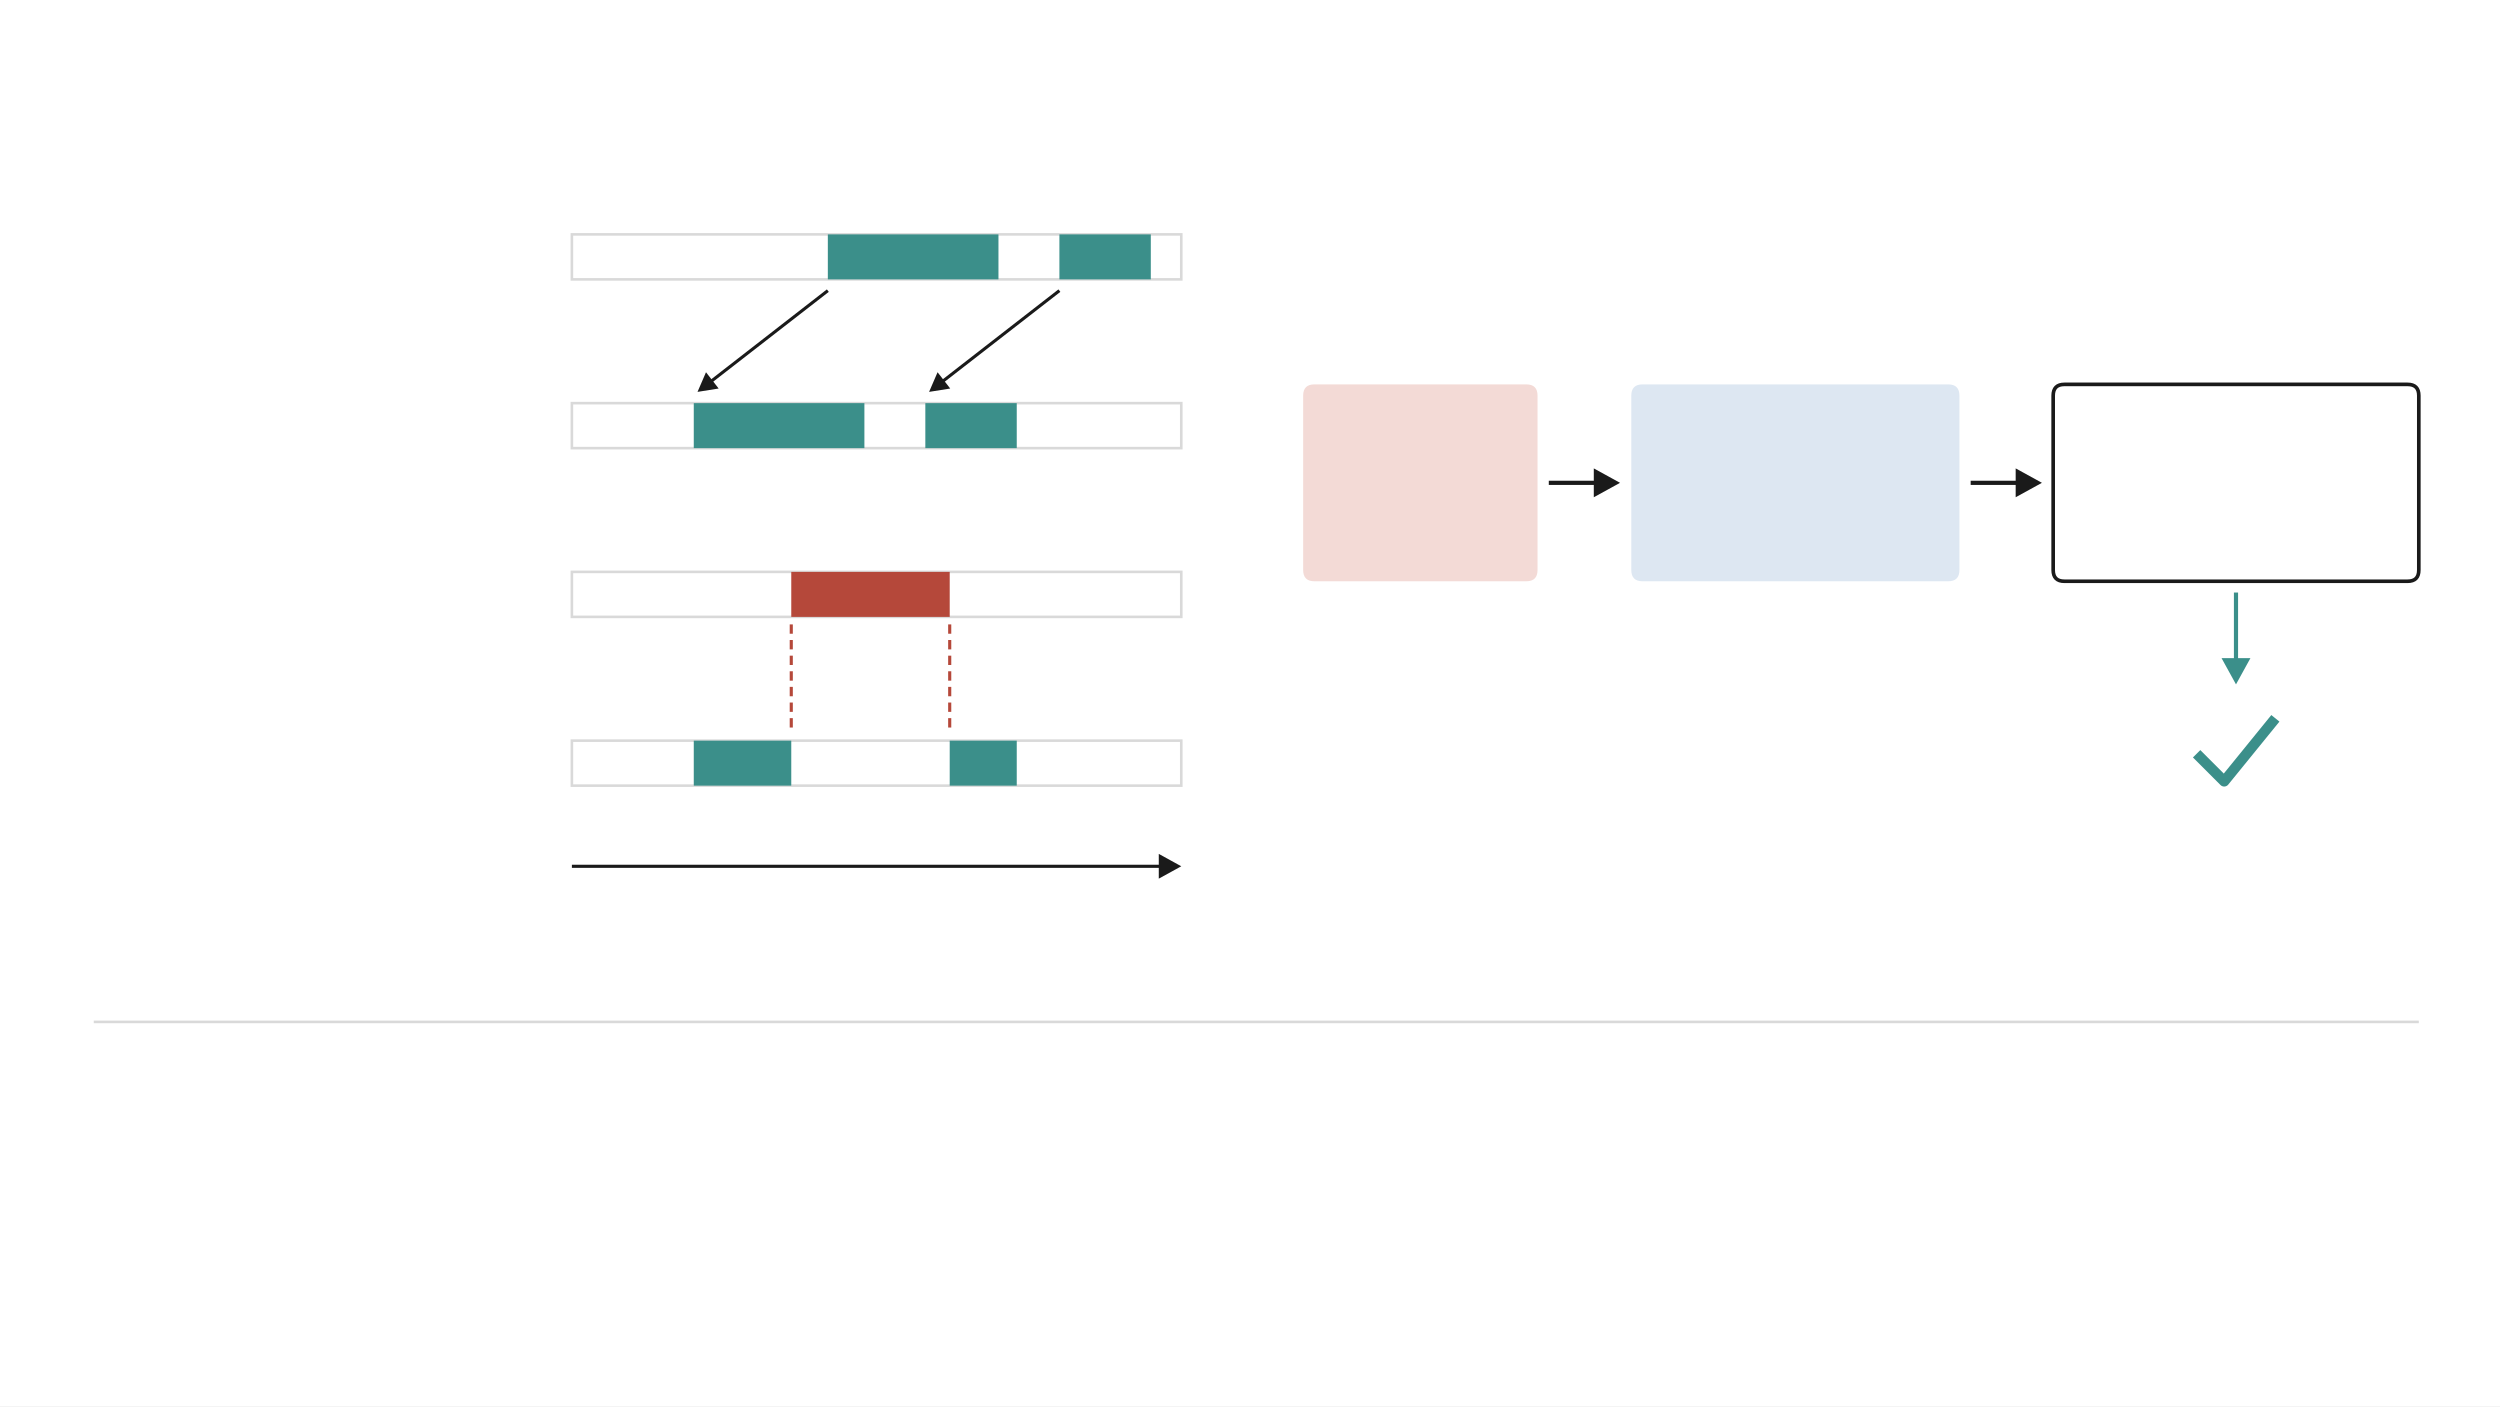
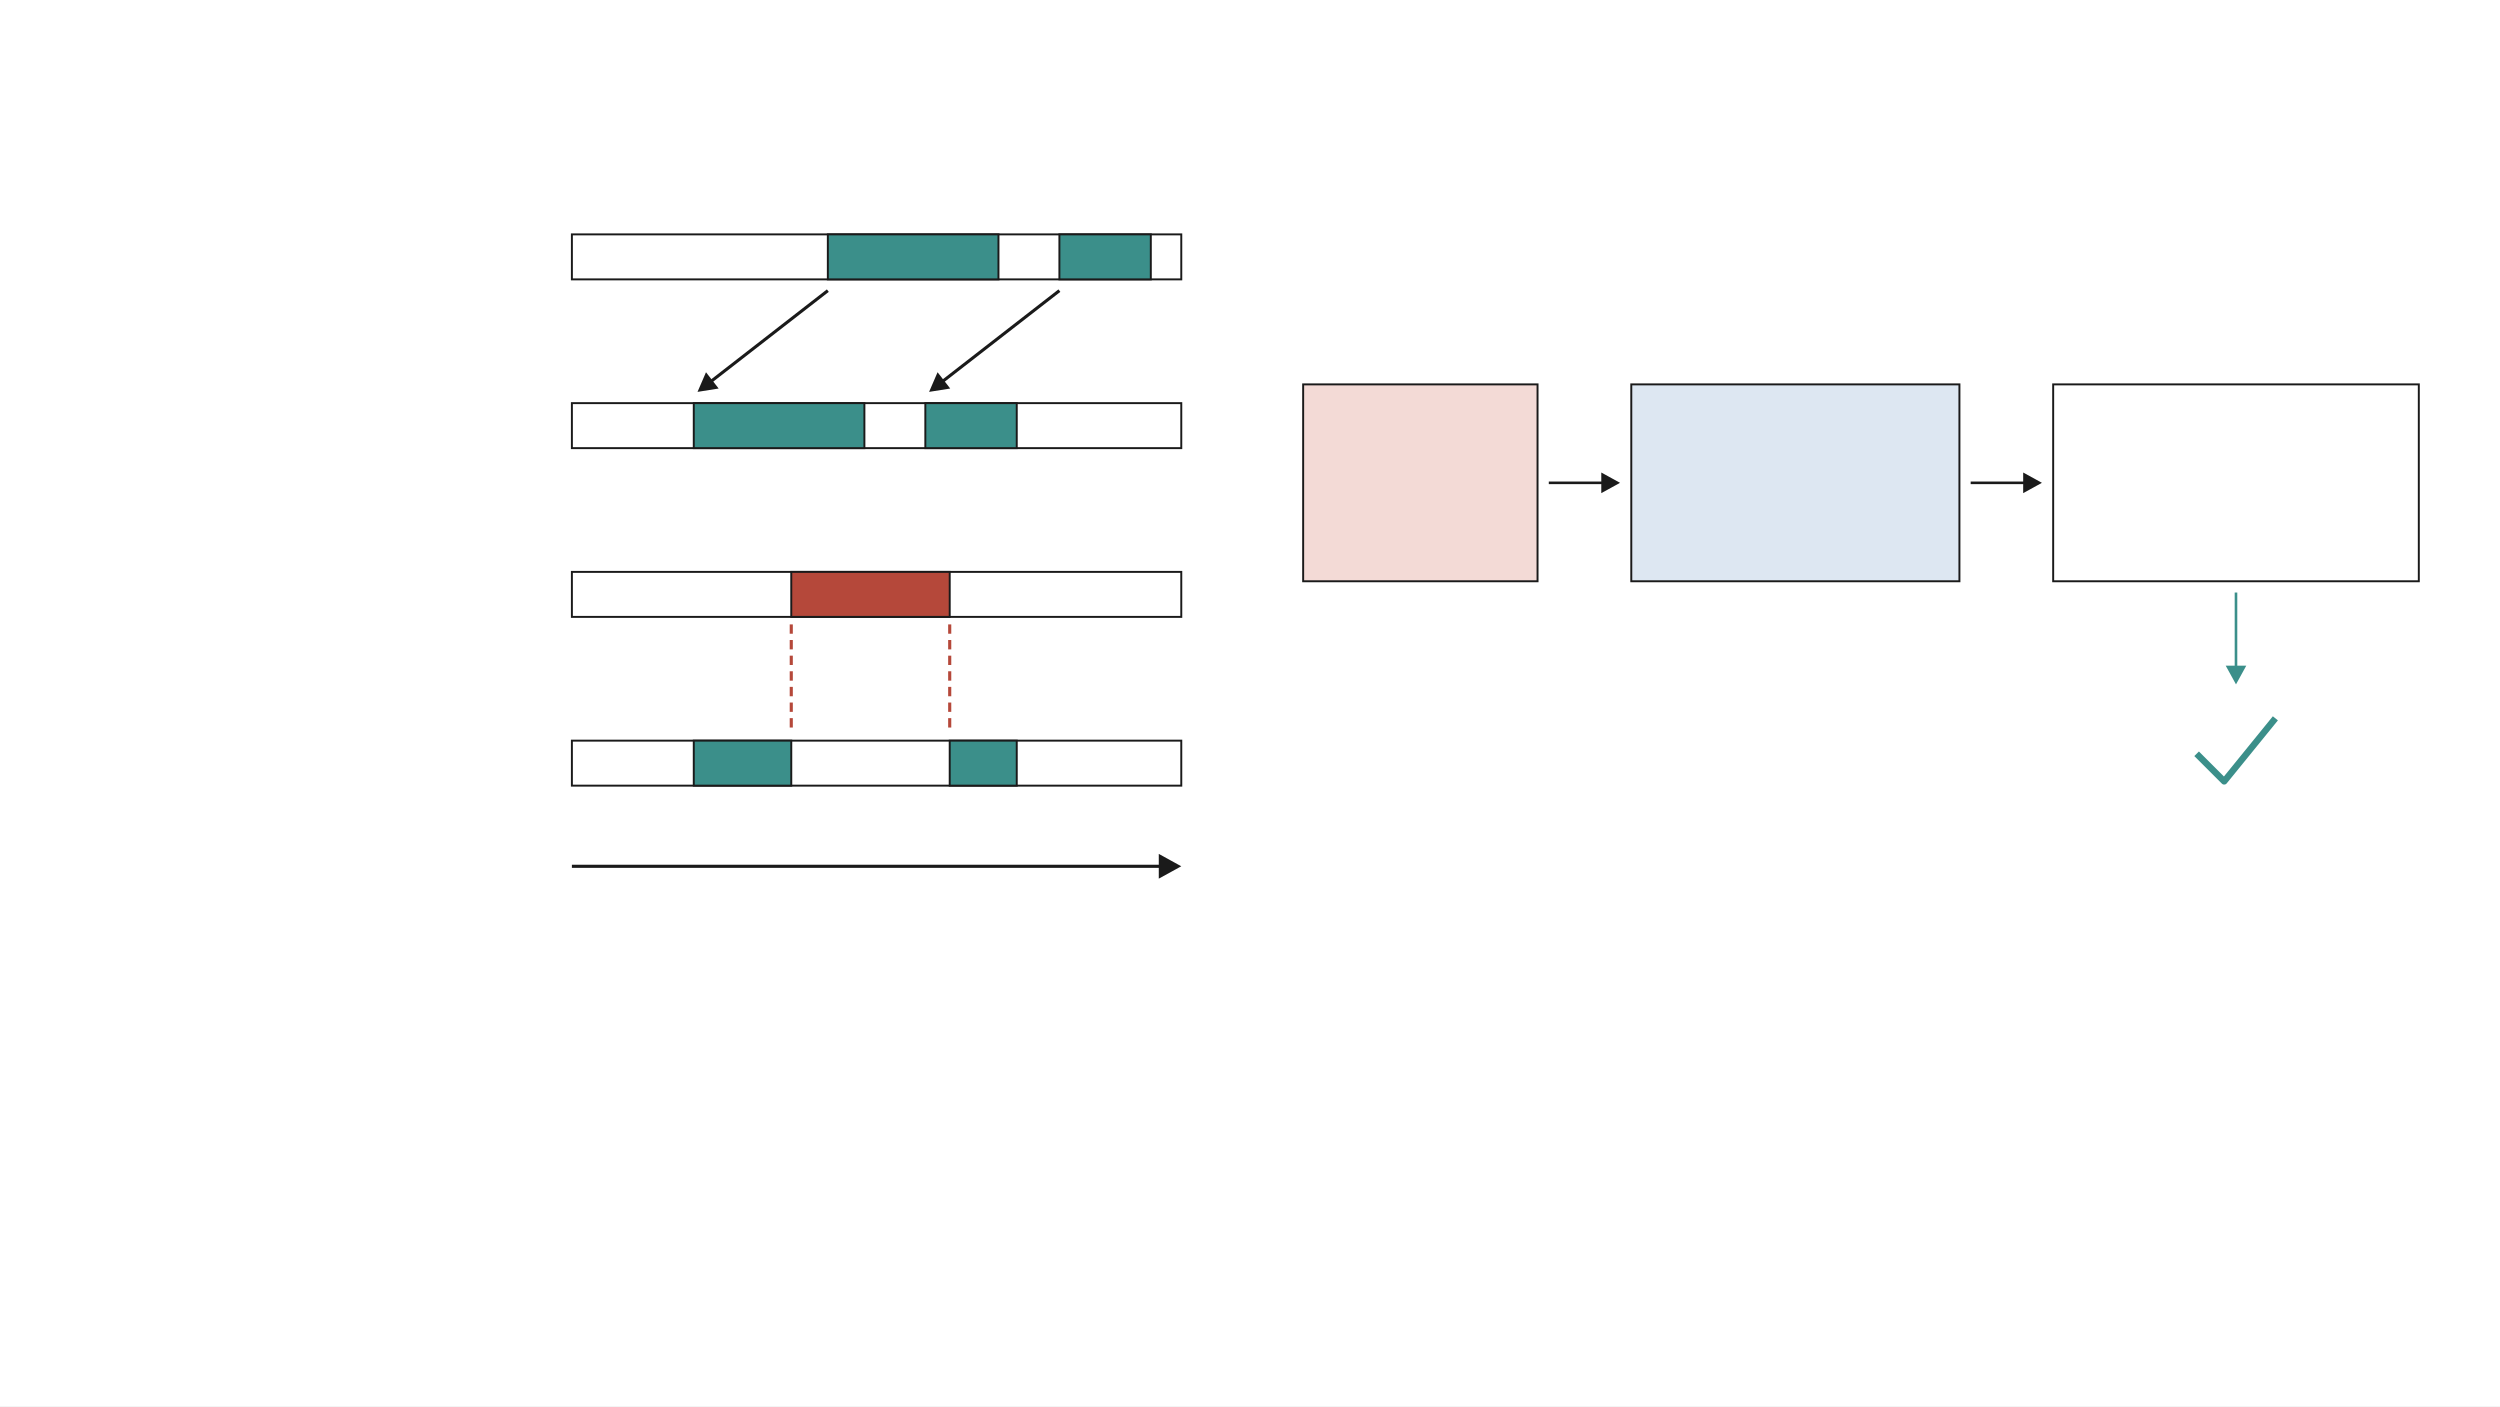
<svg xmlns="http://www.w3.org/2000/svg" width="959.976pt" height="540pt" viewBox="0 0 959.976 540" version="1.1">
  <defs>
    <style type="text/css">*{stroke-linejoin: round; stroke-linecap: butt}</style>
  </defs>
  <g id="figure_1">
    <g id="patch_1">
      <path d="M 0 540  L 959.976 540  L 959.976 0  L 0 0  z " style="fill: #ffffff" />
    </g>
    <g id="axes_1">
      <g id="row 1: safe arrival times over a road track">
-         <path d="M 219.6 90  L 453.6 90  L 453.6 107.28  L 219.6 107.28  z " clip-path="url(#pe76d54c9f1)" style="fill: #ffffff; stroke: #d9d9d9; stroke-linejoin: miter" />
+         <path d="M 219.6 90  L 453.6 90  L 453.6 107.28  L 219.6 107.28  z " clip-path="url(#p6ca54add8a)" style="fill: #ffffff; stroke: #1a1a1a; stroke-width: 0.75; stroke-linejoin: miter" />
      </g>
      <g id="row 1: safe arrival times over a road interval 1">
-         <path d="M 317.88 90  L 383.4 90  L 383.4 107.28  L 317.88 107.28  z " clip-path="url(#pe76d54c9f1)" style="fill: #3b8f8a" />
+         <path d="M 317.88 90  L 383.4 90  L 383.4 107.28  L 317.88 107.28  z " clip-path="url(#p6ca54add8a)" style="fill: #3b8f8a; stroke: #1a1a1a; stroke-width: 0.75; stroke-linejoin: miter" />
      </g>
      <g id="row 1: safe arrival times over a road interval 2">
-         <path d="M 406.8 90  L 441.9 90  L 441.9 107.28  L 406.8 107.28  z " clip-path="url(#pe76d54c9f1)" style="fill: #3b8f8a" />
+         <path d="M 406.8 90  L 441.9 90  L 441.9 107.28  L 406.8 107.28  z " clip-path="url(#p6ca54add8a)" style="fill: #3b8f8a; stroke: #1a1a1a; stroke-width: 0.75; stroke-linejoin: miter" />
      </g>
      <g id="row 2: shifted back by the travel time track">
-         <path d="M 219.6 154.8  L 453.6 154.8  L 453.6 172.08  L 219.6 172.08  z " clip-path="url(#pe76d54c9f1)" style="fill: #ffffff; stroke: #d9d9d9; stroke-linejoin: miter" />
+         <path d="M 219.6 154.8  L 453.6 154.8  L 453.6 172.08  L 219.6 172.08  z " clip-path="url(#p6ca54add8a)" style="fill: #ffffff; stroke: #1a1a1a; stroke-width: 0.75; stroke-linejoin: miter" />
      </g>
      <g id="row 2: shifted back by the travel time interval 1">
-         <path d="M 266.4 154.8  L 331.92 154.8  L 331.92 172.08  L 266.4 172.08  z " clip-path="url(#pe76d54c9f1)" style="fill: #3b8f8a" />
+         <path d="M 266.4 154.8  L 331.92 154.8  L 331.92 172.08  L 266.4 172.08  z " clip-path="url(#p6ca54add8a)" style="fill: #3b8f8a; stroke: #1a1a1a; stroke-width: 0.75; stroke-linejoin: miter" />
      </g>
      <g id="row 2: shifted back by the travel time interval 2">
-         <path d="M 355.32 154.8  L 390.42 154.8  L 390.42 172.08  L 355.32 172.08  z " clip-path="url(#pe76d54c9f1)" style="fill: #3b8f8a" />
+         <path d="M 355.32 154.8  L 390.42 154.8  L 390.42 172.08  L 355.32 172.08  z " clip-path="url(#p6ca54add8a)" style="fill: #3b8f8a; stroke: #1a1a1a; stroke-width: 0.75; stroke-linejoin: miter" />
      </g>
      <g id="row 3: closed: fire on the road track">
-         <path d="M 219.6 219.6  L 453.6 219.6  L 453.6 236.88  L 219.6 236.88  z " clip-path="url(#pe76d54c9f1)" style="fill: #ffffff; stroke: #d9d9d9; stroke-linejoin: miter" />
+         <path d="M 219.6 219.6  L 453.6 219.6  L 453.6 236.88  L 219.6 236.88  z " clip-path="url(#p6ca54add8a)" style="fill: #ffffff; stroke: #1a1a1a; stroke-width: 0.75; stroke-linejoin: miter" />
      </g>
      <g id="row 3: closed: fire on the road interval 1">
-         <path d="M 303.84 219.6  L 364.68 219.6  L 364.68 236.88  L 303.84 236.88  z " clip-path="url(#pe76d54c9f1)" style="fill: #b5483a" />
+         <path d="M 303.84 219.6  L 364.68 219.6  L 364.68 236.88  L 303.84 236.88  z " clip-path="url(#p6ca54add8a)" style="fill: #b5483a; stroke: #1a1a1a; stroke-width: 0.75; stroke-linejoin: miter" />
      </g>
      <g id="row 4: safe start times track">
-         <path d="M 219.6 284.4  L 453.6 284.4  L 453.6 301.68  L 219.6 301.68  z " clip-path="url(#pe76d54c9f1)" style="fill: #ffffff; stroke: #d9d9d9; stroke-linejoin: miter" />
+         <path d="M 219.6 284.4  L 453.6 284.4  L 453.6 301.68  L 219.6 301.68  z " clip-path="url(#p6ca54add8a)" style="fill: #ffffff; stroke: #1a1a1a; stroke-width: 0.75; stroke-linejoin: miter" />
      </g>
      <g id="row 4: safe start times interval 1">
-         <path d="M 266.4 284.4  L 303.84 284.4  L 303.84 301.68  L 266.4 301.68  z " clip-path="url(#pe76d54c9f1)" style="fill: #3b8f8a" />
+         <path d="M 266.4 284.4  L 303.84 284.4  L 303.84 301.68  L 266.4 301.68  z " clip-path="url(#p6ca54add8a)" style="fill: #3b8f8a; stroke: #1a1a1a; stroke-width: 0.75; stroke-linejoin: miter" />
      </g>
      <g id="row 4: safe start times interval 2">
-         <path d="M 364.68 284.4  L 390.42 284.4  L 390.42 301.68  L 364.68 301.68  z " clip-path="url(#pe76d54c9f1)" style="fill: #3b8f8a" />
+         <path d="M 364.68 284.4  L 390.42 284.4  L 390.42 301.68  L 364.68 301.68  z " clip-path="url(#p6ca54add8a)" style="fill: #3b8f8a; stroke: #1a1a1a; stroke-width: 0.75; stroke-linejoin: miter" />
      </g>
      <g id="shift arrow 0.42">
-         <path d="M 317.88 111.6  L 272.957 146.504  " clip-path="url(#pe76d54c9f1)" style="fill: none; stroke: #1a1a1a; stroke-width: 1.2" />
+         <path d="M 317.88 111.6  L 272.957 146.504  " clip-path="url(#p6ca54add8a)" style="fill: none; stroke: #1a1a1a; stroke-width: 1.2" />
      </g>
      <g id="shift arrow 0.42">
-         <path d="M 267.84 150.48  L 271.096 142.935  L 275.955 149.19  z " clip-path="url(#pe76d54c9f1)" style="fill: #1a1a1a" />
+         <path d="M 267.84 150.48  L 271.096 142.935  L 275.955 149.19  z " clip-path="url(#p6ca54add8a)" style="fill: #1a1a1a" />
      </g>
      <g id="shift arrow 0.8">
-         <path d="M 406.8 111.6  L 361.877 146.504  " clip-path="url(#pe76d54c9f1)" style="fill: none; stroke: #1a1a1a; stroke-width: 1.2" />
+         <path d="M 406.8 111.6  L 361.877 146.504  " clip-path="url(#p6ca54add8a)" style="fill: none; stroke: #1a1a1a; stroke-width: 1.2" />
      </g>
      <g id="shift arrow 0.8">
-         <path d="M 356.76 150.48  L 360.016 142.935  L 364.875 149.19  z " clip-path="url(#pe76d54c9f1)" style="fill: #1a1a1a" />
+         <path d="M 356.76 150.48  L 360.016 142.935  L 364.875 149.19  z " clip-path="url(#p6ca54add8a)" style="fill: #1a1a1a" />
      </g>
      <g id="closure edge 0.36">
-         <path d="M 303.84 239.76  L 303.84 281.52  " clip-path="url(#pe76d54c9f1)" style="fill: none; stroke-dasharray: 3.6,2.4; stroke-dashoffset: 0; stroke: #b5483a; stroke-width: 1.2" />
+         <path d="M 303.84 239.76  L 303.84 281.52  " clip-path="url(#p6ca54add8a)" style="fill: none; stroke-dasharray: 3.6,2.4; stroke-dashoffset: 0; stroke: #b5483a; stroke-width: 1.2" />
      </g>
      <g id="closure edge 0.62">
-         <path d="M 364.68 239.76  L 364.68 281.52  " clip-path="url(#pe76d54c9f1)" style="fill: none; stroke-dasharray: 3.6,2.4; stroke-dashoffset: 0; stroke: #b5483a; stroke-width: 1.2" />
+         <path d="M 364.68 239.76  L 364.68 281.52  " clip-path="url(#p6ca54add8a)" style="fill: none; stroke-dasharray: 3.6,2.4; stroke-dashoffset: 0; stroke: #b5483a; stroke-width: 1.2" />
      </g>
      <g id="time axis">
-         <path d="M 219.6 332.64  L 445.824 332.64  " clip-path="url(#pe76d54c9f1)" style="fill: none; stroke: #1a1a1a; stroke-width: 1.2" />
+         <path d="M 219.6 332.64  L 445.824 332.64  " clip-path="url(#p6ca54add8a)" style="fill: none; stroke: #1a1a1a; stroke-width: 1.2" />
      </g>
      <g id="time axis">
-         <path d="M 453.6 332.64  L 444.96 337.392  L 444.96 327.888  z " clip-path="url(#pe76d54c9f1)" style="fill: #1a1a1a" />
+         <path d="M 453.6 332.64  L 444.96 337.392  L 444.96 327.888  z " clip-path="url(#p6ca54add8a)" style="fill: #1a1a1a" />
      </g>
      <g id="box:Solver box">
-         <path d="M 504.72 147.6  L 586.08 147.6  Q 590.4 147.6 590.4 151.92  L 590.4 218.88  Q 590.4 223.2 586.08 223.2  L 504.72 223.2  Q 500.4 223.2 500.4 218.88  L 500.4 151.92  Q 500.4 147.6 504.72 147.6  z " clip-path="url(#pe76d54c9f1)" style="fill: #f3dad6" />
+         <path d="M 500.4 147.6  L 590.4 147.6  L 590.4 223.2  L 500.4 223.2  z " clip-path="url(#p6ca54add8a)" style="fill: #f3dad6; stroke: #1a1a1a; stroke-width: 0.75; stroke-linejoin: miter" />
      </g>
      <g id="box:Answer + certificate box">
-         <path d="M 630.72 147.6  L 748.08 147.6  Q 752.4 147.6 752.4 151.92  L 752.4 218.88  Q 752.4 223.2 748.08 223.2  L 630.72 223.2  Q 626.4 223.2 626.4 218.88  L 626.4 151.92  Q 626.4 147.6 630.72 147.6  z " clip-path="url(#pe76d54c9f1)" style="fill: #dde7f2" />
+         <path d="M 626.4 147.6  L 752.4 147.6  L 752.4 223.2  L 626.4 223.2  z " clip-path="url(#p6ca54add8a)" style="fill: #dde7f2; stroke: #1a1a1a; stroke-width: 0.75; stroke-linejoin: miter" />
      </g>
      <g id="box:Independent checker box">
-         <path d="M 792.72 147.6  L 924.48 147.6  Q 928.8 147.6 928.8 151.92  L 928.8 218.88  Q 928.8 223.2 924.48 223.2  L 792.72 223.2  Q 788.4 223.2 788.4 218.88  L 788.4 151.92  Q 788.4 147.6 792.72 147.6  z " clip-path="url(#pe76d54c9f1)" style="fill: #ffffff; stroke: #1a1a1a; stroke-width: 1.4; stroke-linejoin: miter" />
+         <path d="M 788.4 147.6  L 928.8 147.6  L 928.8 223.2  L 788.4 223.2  z " clip-path="url(#p6ca54add8a)" style="fill: #ffffff; stroke: #1a1a1a; stroke-width: 0.75; stroke-linejoin: miter" />
      </g>
      <g id="solver to answer">
-         <path d="M 594.72 185.4  L 613.008 185.4  " clip-path="url(#pe76d54c9f1)" style="fill: none; stroke: #1a1a1a; stroke-width: 1.6" />
+         <path d="M 594.72 185.4  L 615.6 185.4  " clip-path="url(#p6ca54add8a)" style="fill: none; stroke: #1a1a1a" />
      </g>
      <g id="solver to answer">
-         <path d="M 622.08 185.4  L 612 190.944  L 612 179.856  z " clip-path="url(#pe76d54c9f1)" style="fill: #1a1a1a" />
+         <path d="M 622.08 185.4  L 614.88 189.36  L 614.88 181.44  z " clip-path="url(#p6ca54add8a)" style="fill: #1a1a1a" />
      </g>
      <g id="certificate to checker">
-         <path d="M 756.72 185.4  L 775.008 185.4  " clip-path="url(#pe76d54c9f1)" style="fill: none; stroke: #1a1a1a; stroke-width: 1.6" />
+         <path d="M 756.72 185.4  L 777.6 185.4  " clip-path="url(#p6ca54add8a)" style="fill: none; stroke: #1a1a1a" />
      </g>
      <g id="certificate to checker">
-         <path d="M 784.08 185.4  L 774 190.944  L 774 179.856  z " clip-path="url(#pe76d54c9f1)" style="fill: #1a1a1a" />
+         <path d="M 784.08 185.4  L 776.88 189.36  L 776.88 181.44  z " clip-path="url(#p6ca54add8a)" style="fill: #1a1a1a" />
      </g>
      <g id="checker output arrow">
-         <path d="M 858.6 227.52  L 858.6 253.728  " clip-path="url(#pe76d54c9f1)" style="fill: none; stroke: #3b8f8a; stroke-width: 1.6" />
+         <path d="M 858.6 227.52  L 858.6 256.32  " clip-path="url(#p6ca54add8a)" style="fill: none; stroke: #3b8f8a" />
      </g>
      <g id="checker output arrow">
-         <path d="M 858.6 262.8  L 853.056 252.72  L 864.144 252.72  z " clip-path="url(#pe76d54c9f1)" style="fill: #3b8f8a" />
+         <path d="M 858.6 262.8  L 854.64 255.6  L 862.56 255.6  z " clip-path="url(#p6ca54add8a)" style="fill: #3b8f8a" />
      </g>
      <g id="tick mark">
-         <path d="M 843.48 289.44  L 854.064 300.024  L 873.72 275.832  " clip-path="url(#pe76d54c9f1)" style="fill: none; stroke: #3b8f8a; stroke-width: 4" />
-       </g>
-       <g id="bg:separator">
-         <path d="M 36 392.4  L 928.8 392.4  " clip-path="url(#pe76d54c9f1)" style="fill: none; stroke: #d9d9d9" />
+         <path d="M 843.48 289.44  L 854.064 300.024  L 873.72 275.832  " clip-path="url(#p6ca54add8a)" style="fill: none; stroke: #3b8f8a; stroke-width: 2.5" />
      </g>
    </g>
  </g>
  <defs>
-     <clipPath id="pe76d54c9f1">
+     <clipPath id="p6ca54add8a">
      <rect x="0" y="0" width="959.976" height="540" />
    </clipPath>
  </defs>
</svg>
